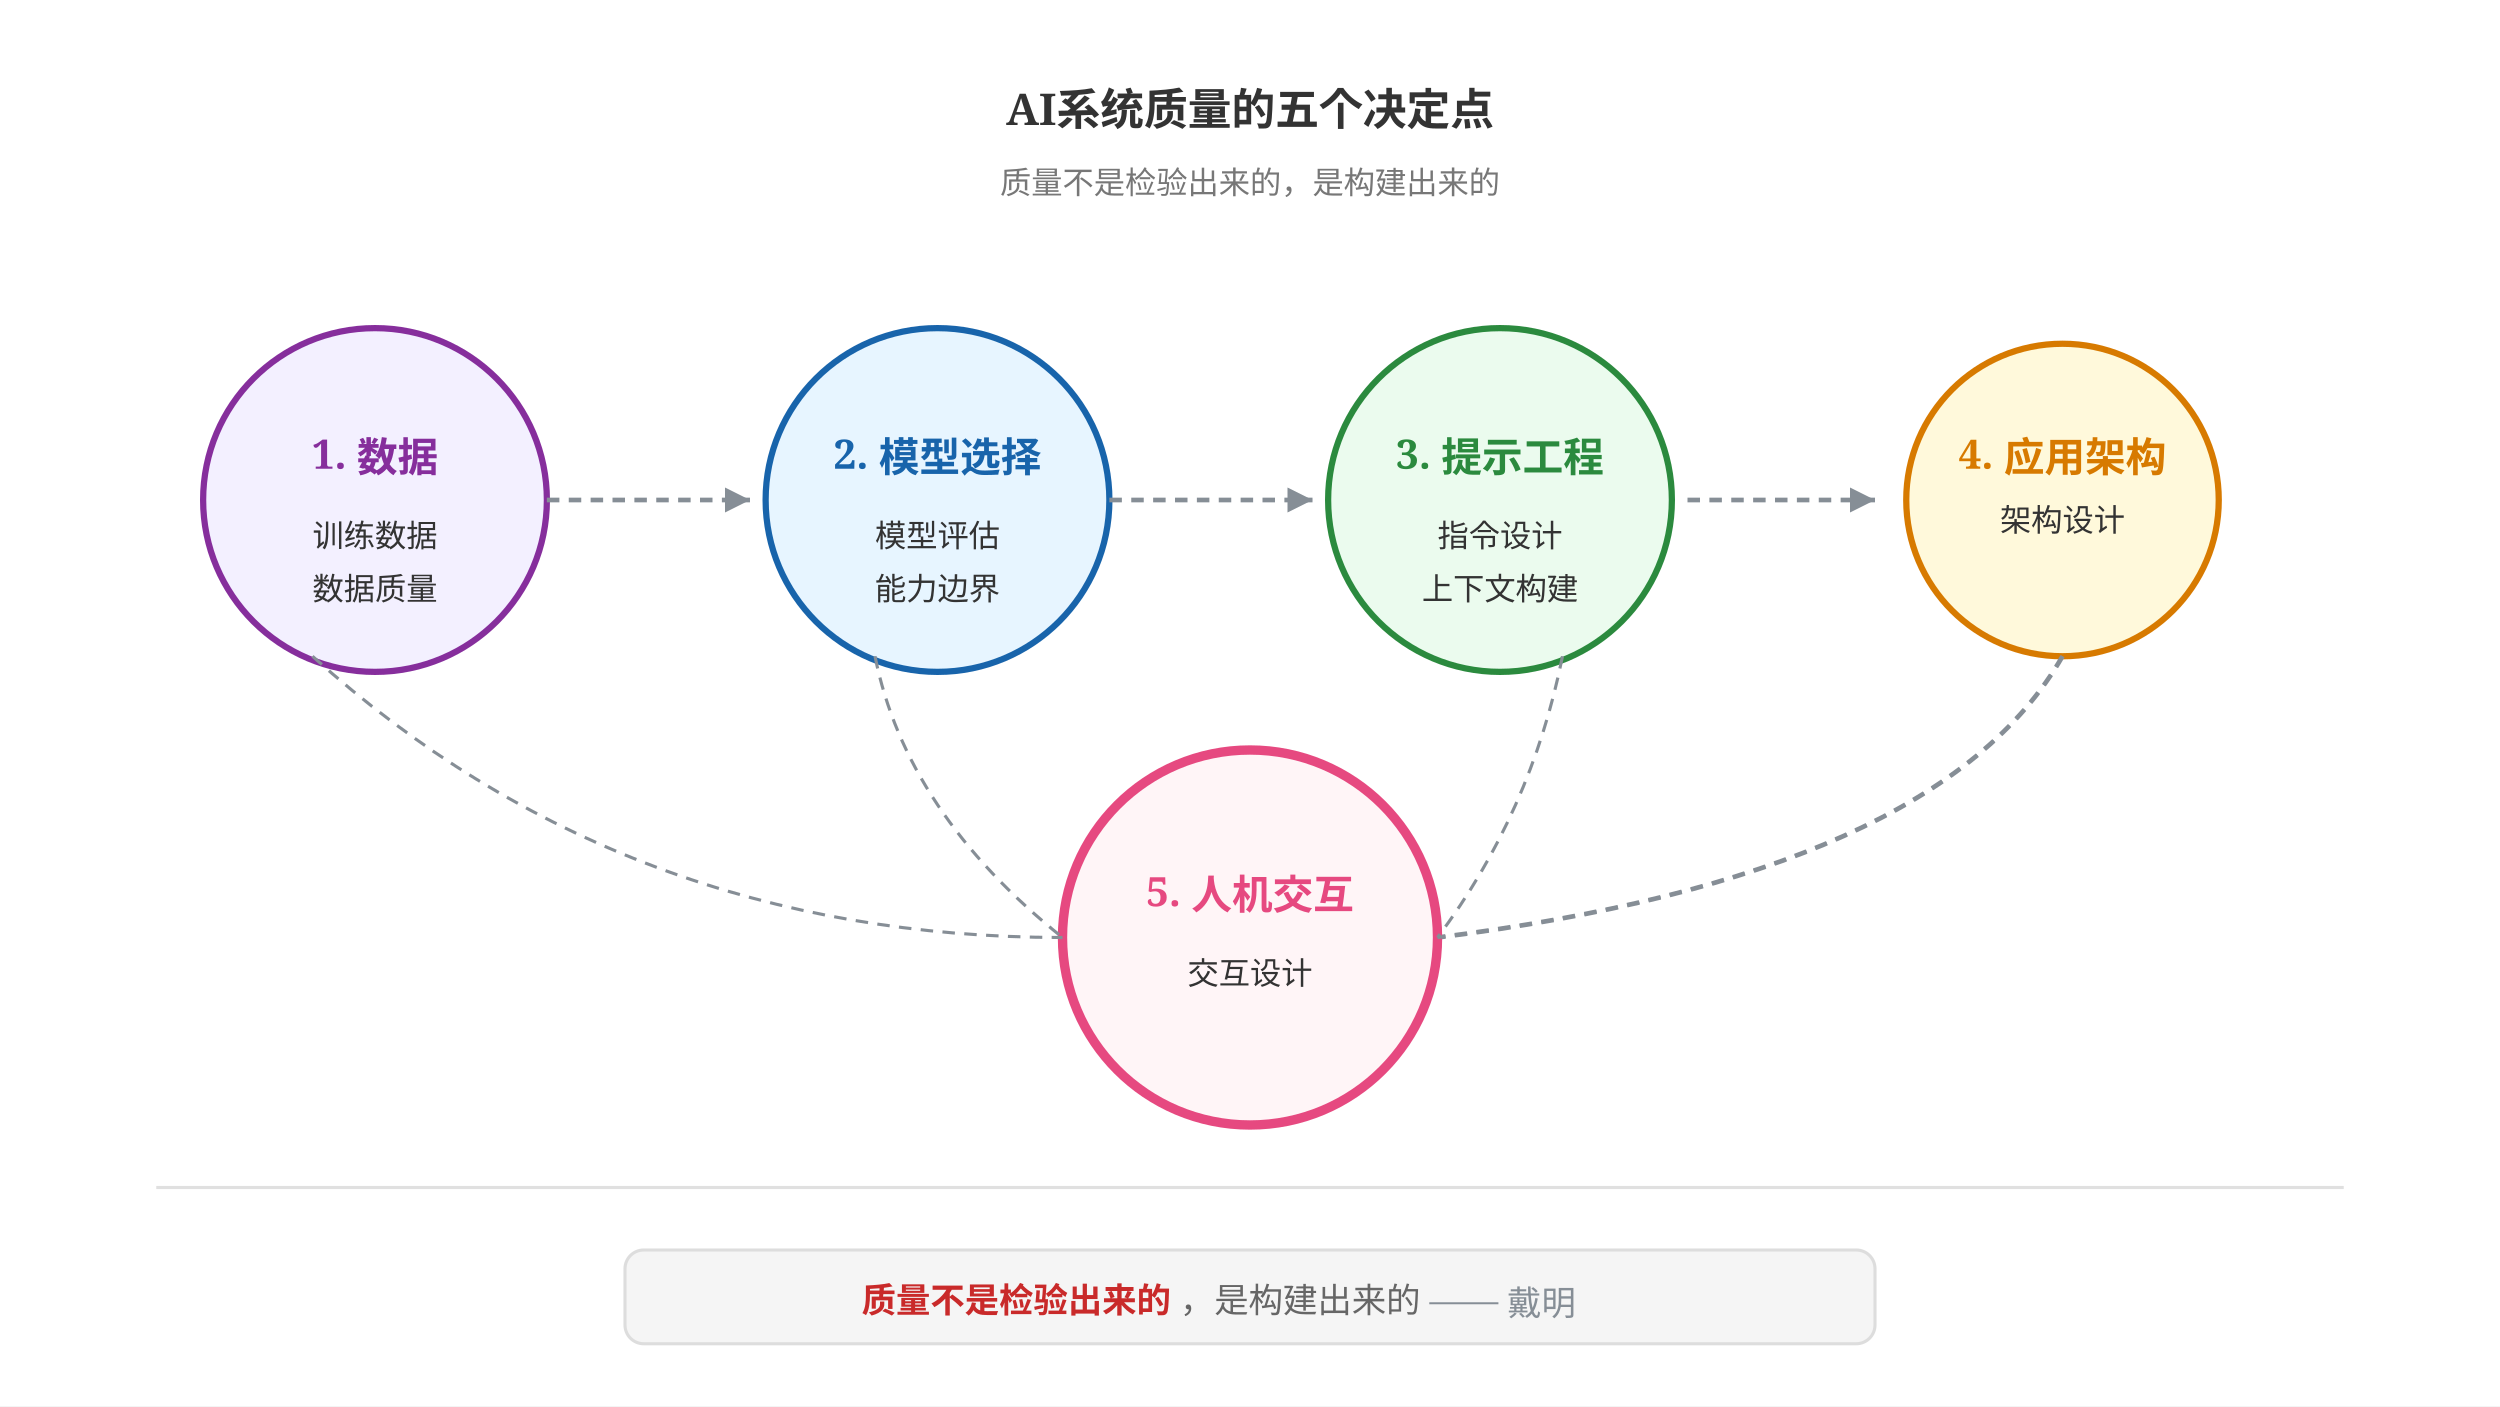
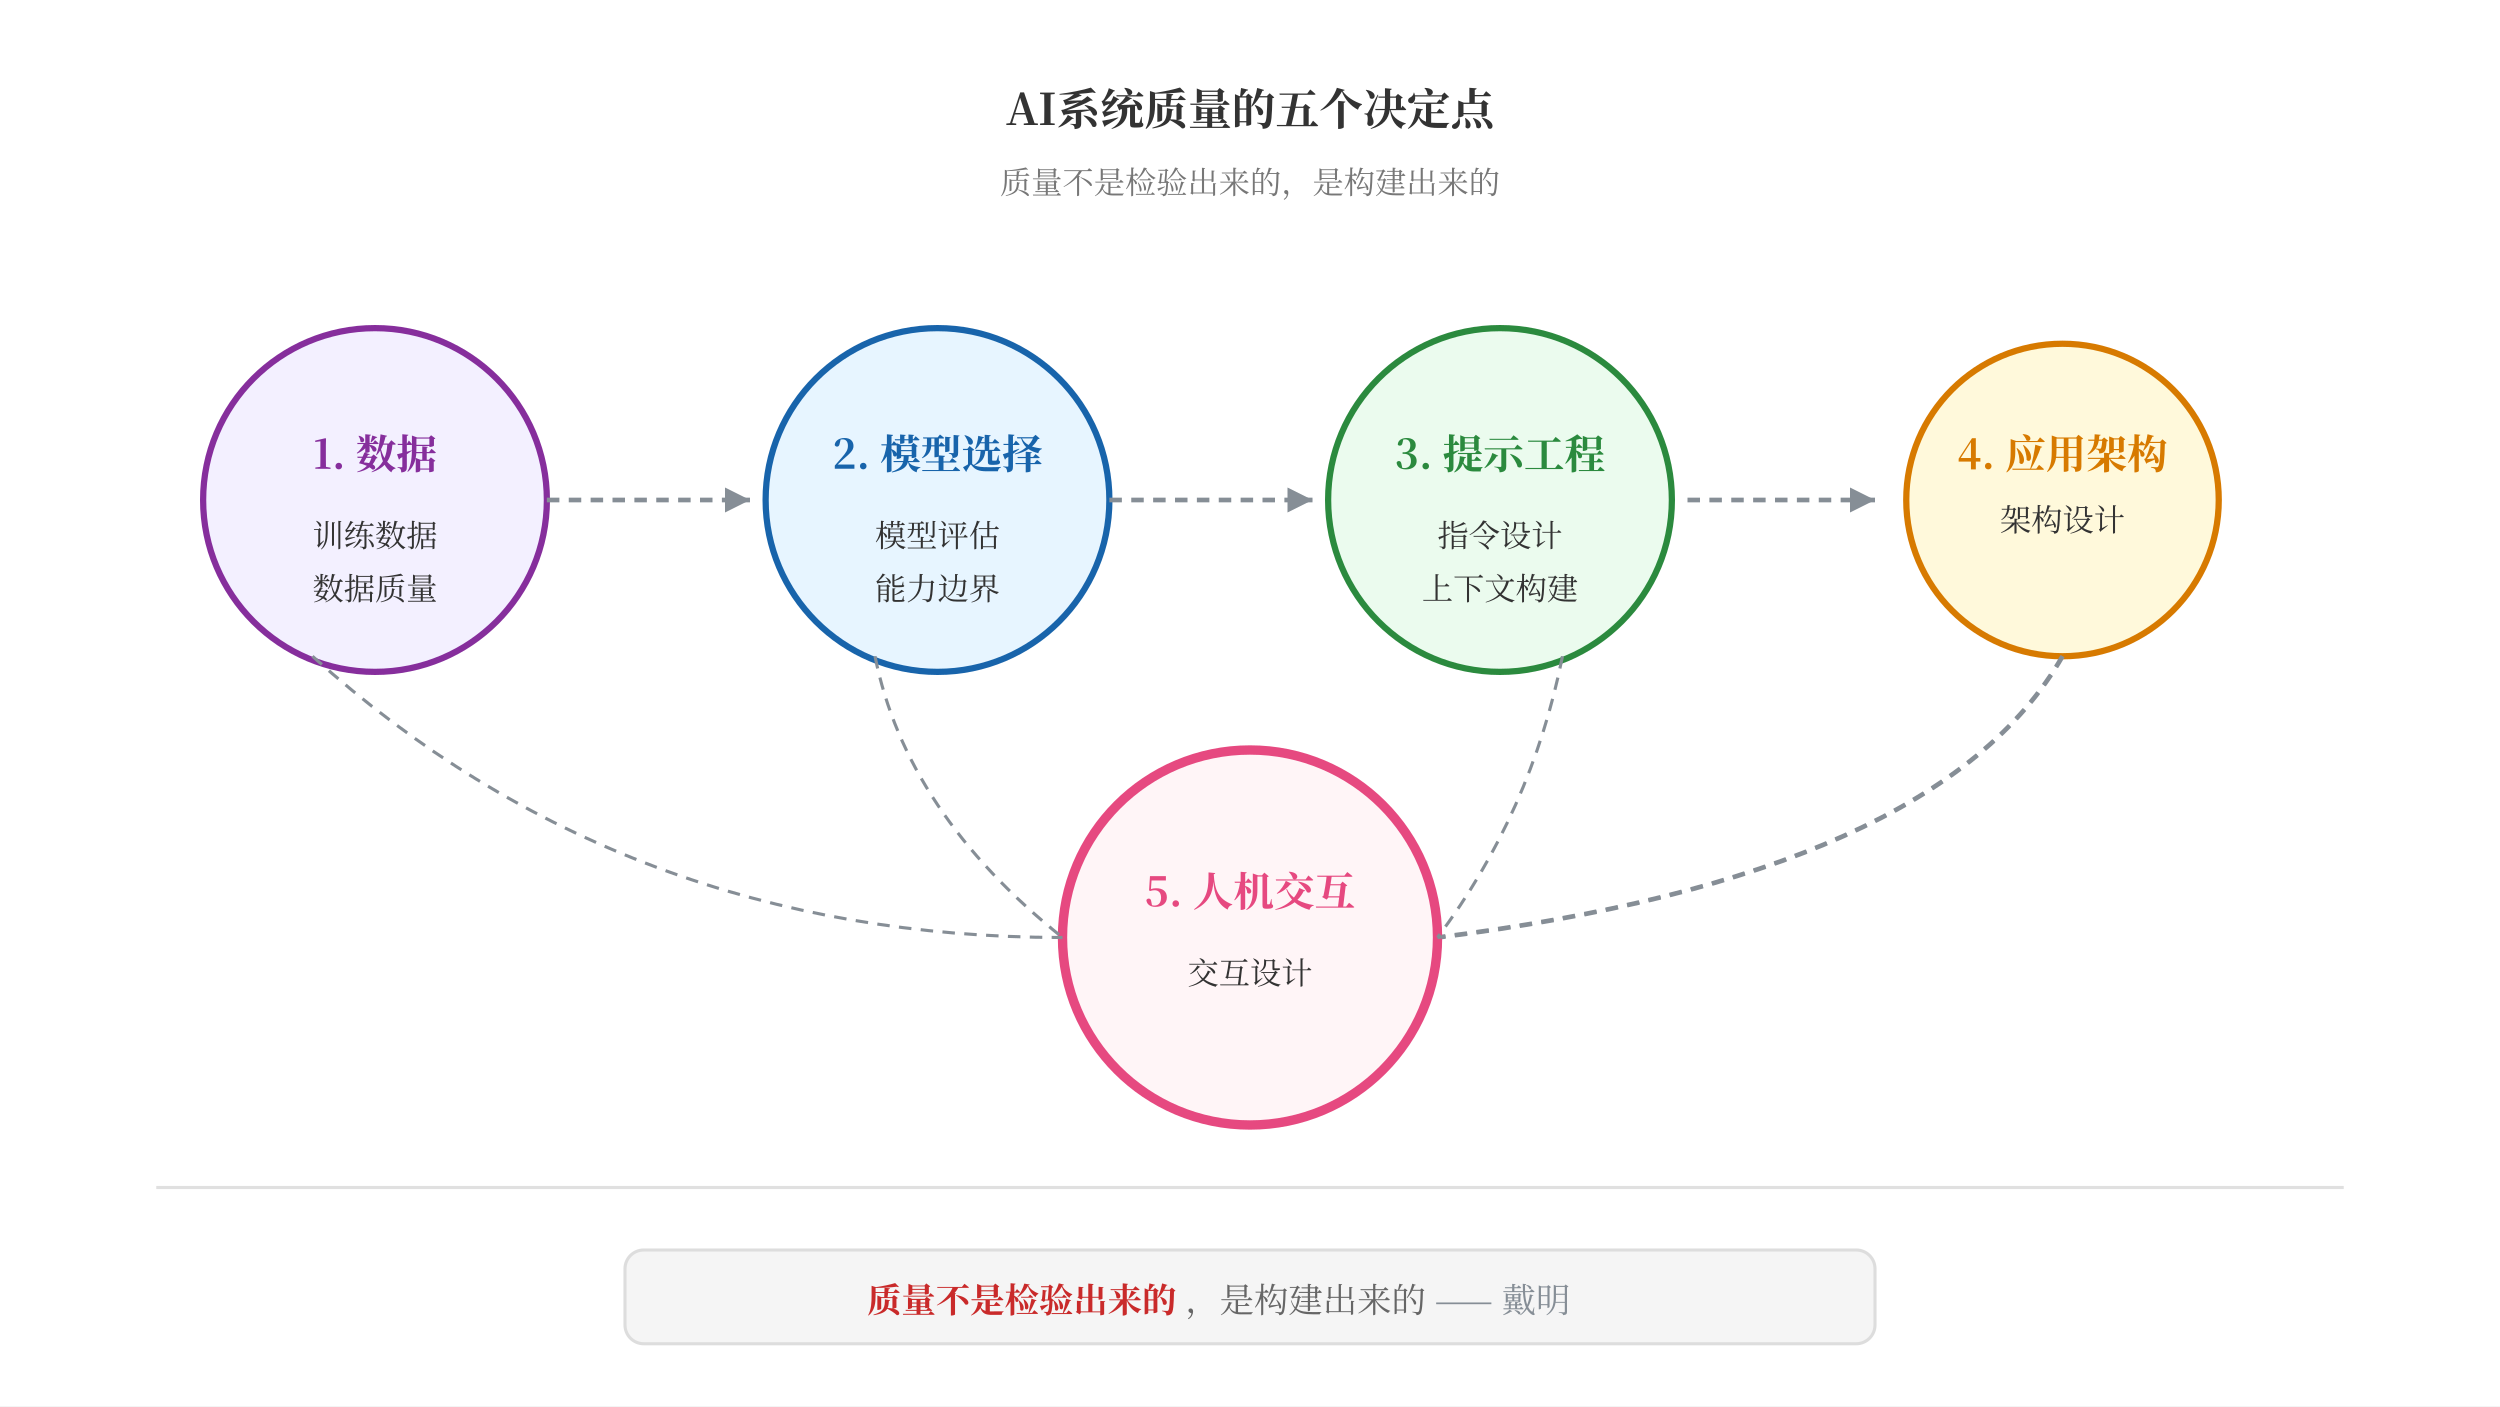
- <svg xmlns="http://www.w3.org/2000/svg" viewBox="0 0 800 450" style="font-family: 'Songti SC', serif; background: #fefefe;">
+ <svg xmlns="http://www.w3.org/2000/svg" viewBox="0 0 800 450" style="font-family: 'Noto Serif CJK SC', serif; background: #fefefe;">
  <rect width="800" height="450" fill="white" />
  <text x="400" y="40" text-anchor="middle" font-size="14" font-weight="bold" fill="#333">AI系统质量的五个决定点</text>
  <text x="400" y="62" text-anchor="middle" font-size="10" fill="#777">质量不是检验出来的，是构建出来的</text>
  <circle cx="120" cy="160" r="55" fill="#f3f0ff" stroke="#862e9c" stroke-width="2" />
  <text x="120" y="150" text-anchor="middle" font-size="13" font-weight="bold" fill="#862e9c">1. 数据</text>
  <text x="120" y="175" text-anchor="middle" font-size="10" fill="#333">训练数据</text>
  <text x="120" y="192" text-anchor="middle" font-size="10" fill="#333">数据质量</text>
  <path d="M175 160 L240 160" fill="none" stroke="#868e96" stroke-width="1.5" stroke-dasharray="4,3" />
  <polygon points="240,160 232,156 232,164" fill="#868e96" />
  <circle cx="300" cy="160" r="55" fill="#e7f5ff" stroke="#1864ab" stroke-width="2" />
  <text x="300" y="150" text-anchor="middle" font-size="13" font-weight="bold" fill="#1864ab">2. 模型选择</text>
  <text x="300" y="175" text-anchor="middle" font-size="10" fill="#333">模型评估</text>
  <text x="300" y="192" text-anchor="middle" font-size="10" fill="#333">能力边界</text>
  <path d="M355 160 L420 160" fill="none" stroke="#868e96" stroke-width="1.5" stroke-dasharray="4,3" />
  <polygon points="420,160 412,156 412,164" fill="#868e96" />
  <circle cx="480" cy="160" r="55" fill="#ebfbee" stroke="#2b8a3e" stroke-width="2" />
  <text x="480" y="150" text-anchor="middle" font-size="13" font-weight="bold" fill="#2b8a3e">3. 提示工程</text>
  <text x="480" y="175" text-anchor="middle" font-size="10" fill="#333">指令设计</text>
  <text x="480" y="192" text-anchor="middle" font-size="10" fill="#333">上下文构建</text>
  <path d="M540 160 L600 160" fill="none" stroke="#868e96" stroke-width="1.5" stroke-dasharray="4,3" />
  <polygon points="600,160 592,156 592,164" fill="#868e96" />
  <circle cx="660" cy="160" r="50" fill="#fff9db" stroke="#d77a00" stroke-width="2" />
  <text x="660" y="150" text-anchor="middle" font-size="13" font-weight="bold" fill="#d77a00">4. 应用架构</text>
  <text x="660" y="170" text-anchor="middle" font-size="10" fill="#333">架构设计</text>
  <path d="M660 210 Q620 280 460 300" fill="none" stroke="#868e96" stroke-width="1.5" stroke-dasharray="4,3" />
  <circle cx="400" cy="300" r="60" fill="#fff5f7" stroke="#e64980" stroke-width="3" />
  <text x="400" y="290" text-anchor="middle" font-size="13" font-weight="bold" fill="#e64980">5. 人机交互</text>
  <text x="400" y="315" text-anchor="middle" font-size="10" fill="#333">交互设计</text>
  <path d="M100 210 Q200 300 340 300" fill="none" stroke="#868e96" stroke-width="1" stroke-dasharray="4,3" />
  <path d="M280 210 Q290 260 340 300" fill="none" stroke="#868e96" stroke-width="1" stroke-dasharray="4,3" />
  <path d="M500 210 Q490 260 460 300" fill="none" stroke="#868e96" stroke-width="1" stroke-dasharray="4,3" />
  <path d="M660 210 Q620 280 460 300" fill="none" stroke="#868e96" stroke-width="1" stroke-dasharray="4,3" />
  <line x1="50" y1="380" x2="750" y2="380" stroke="#e0e0e0" stroke-width="1" />
  <rect x="200" y="400" width="400" height="30" rx="6" fill="#f5f5f5" stroke="#ddd" stroke-width="1" />
  <text x="390" y="420" text-anchor="middle" font-size="11">
    <tspan fill="#c92a2a" font-weight="bold">质量不是检验出来的</tspan>
    <tspan fill="#666">，是构建出来的</tspan>
    <tspan fill="#868e96"> —— 戴明</tspan>
  </text>
</svg>
